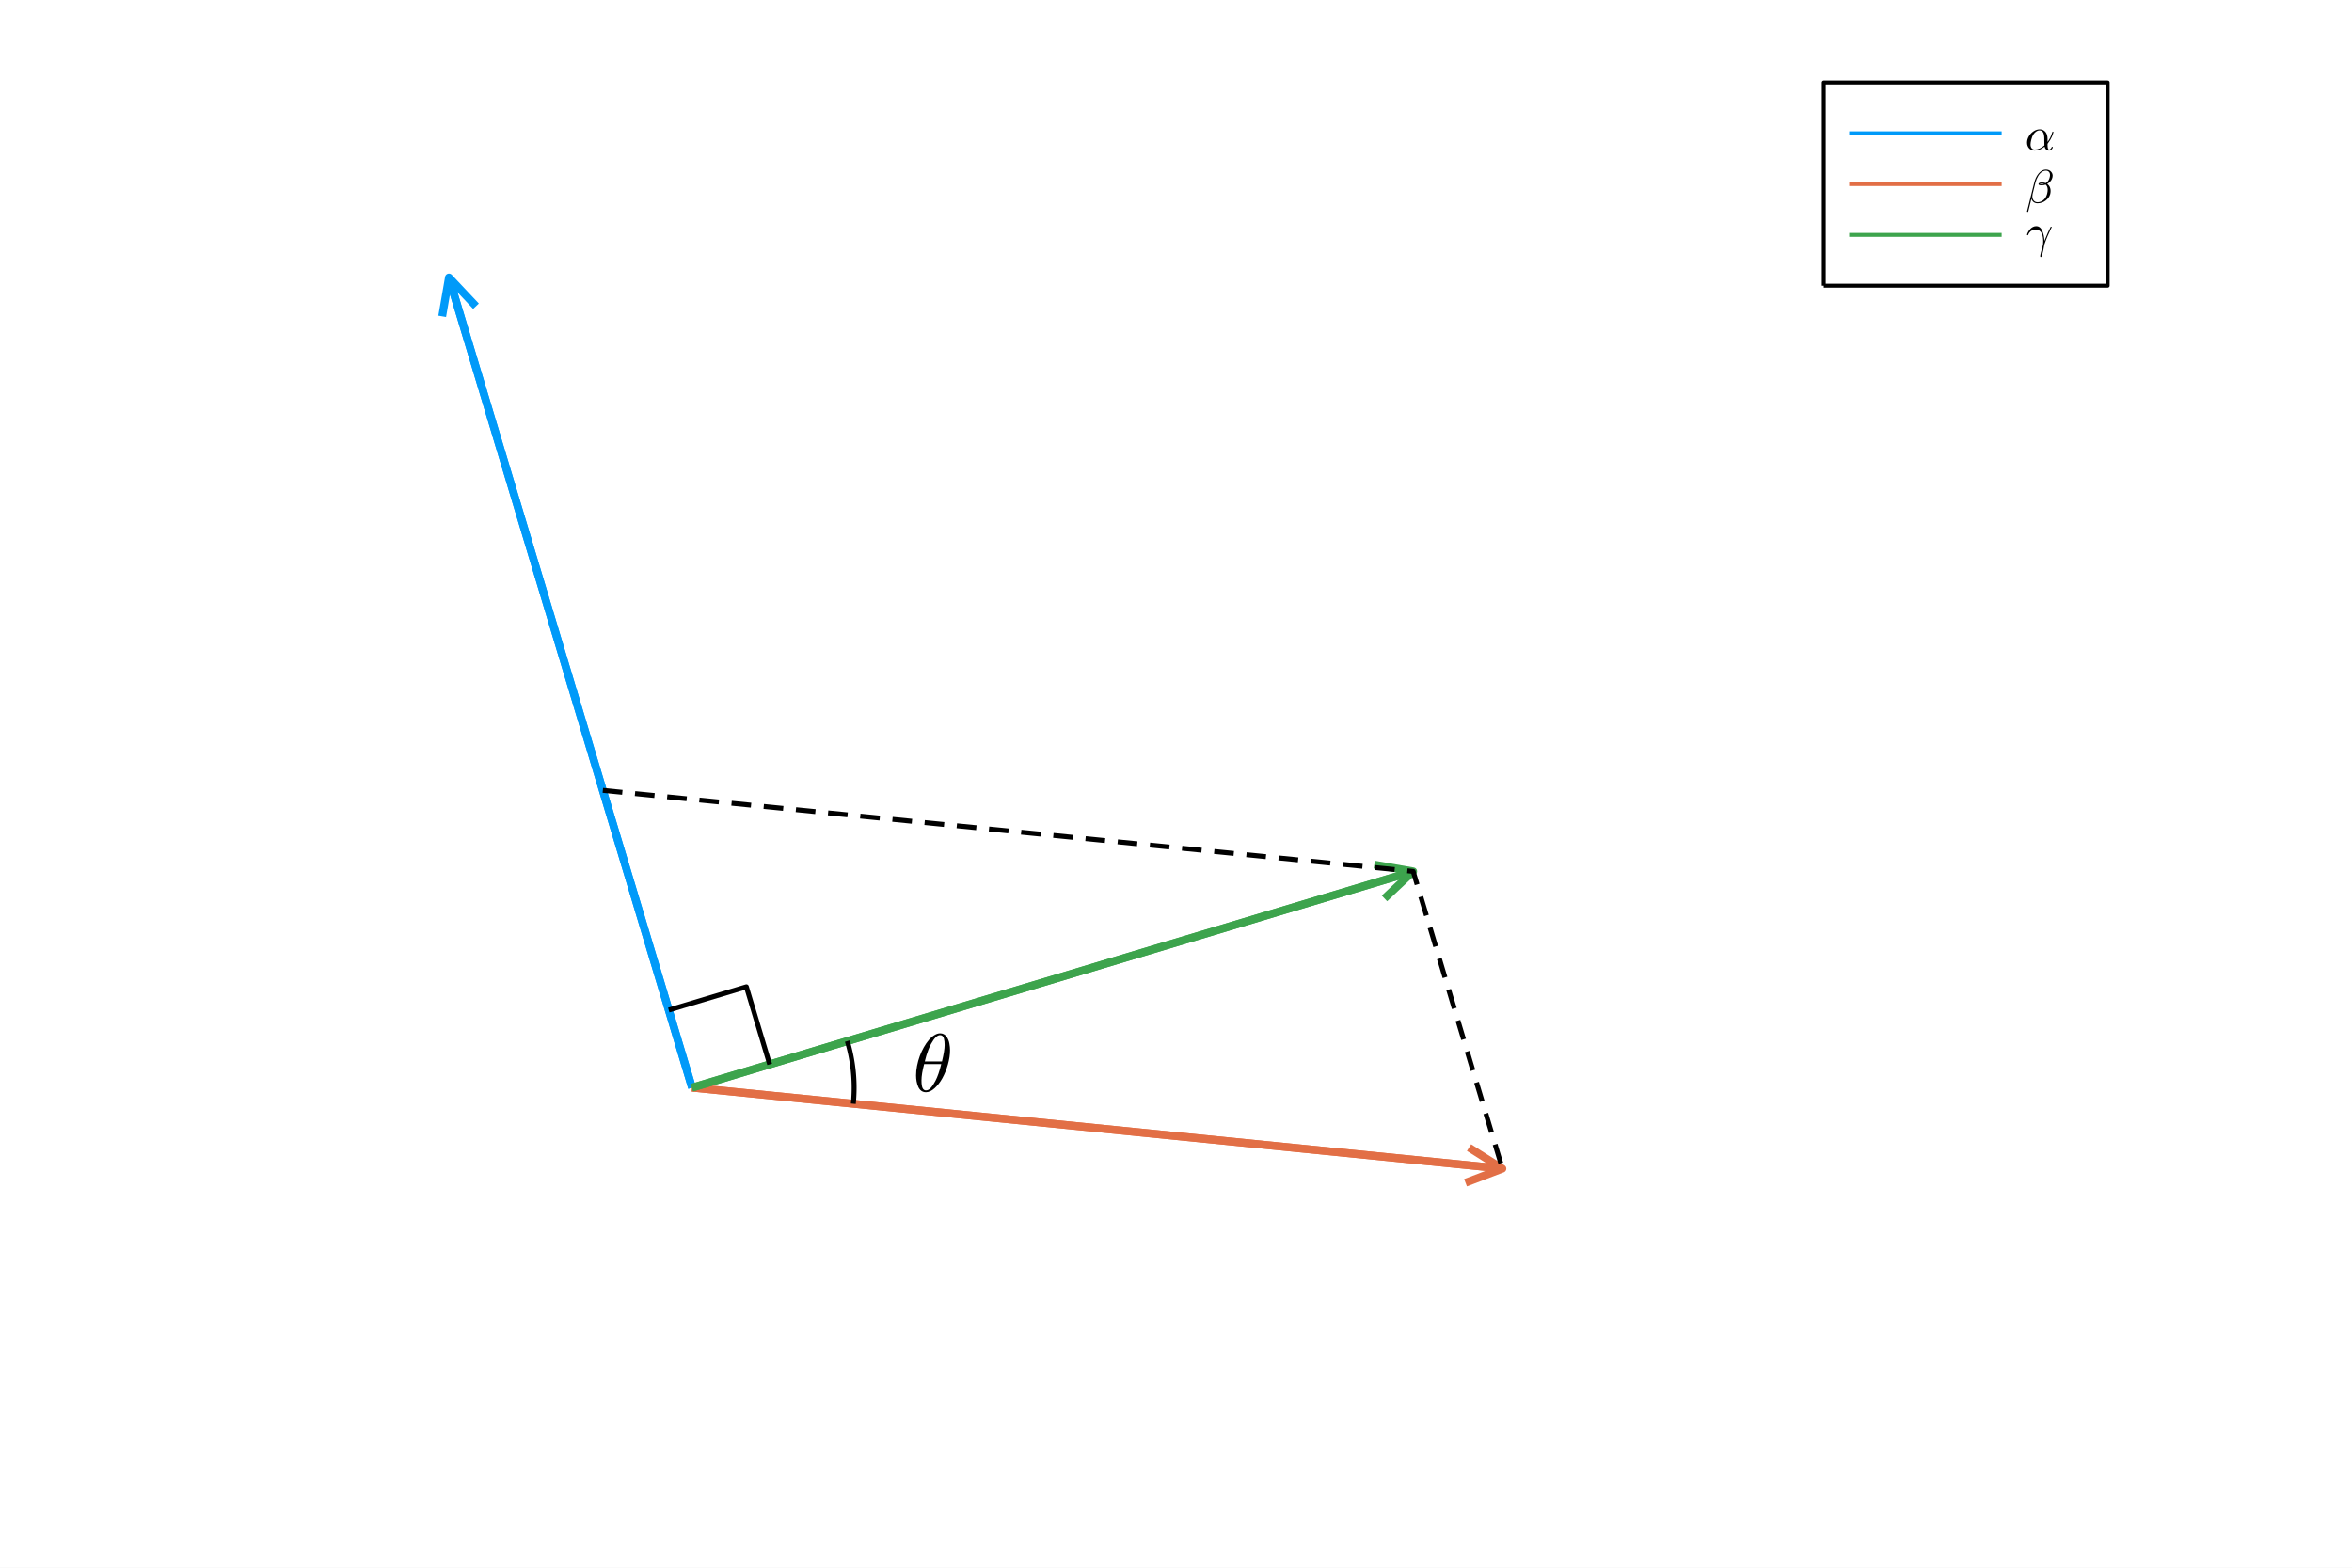
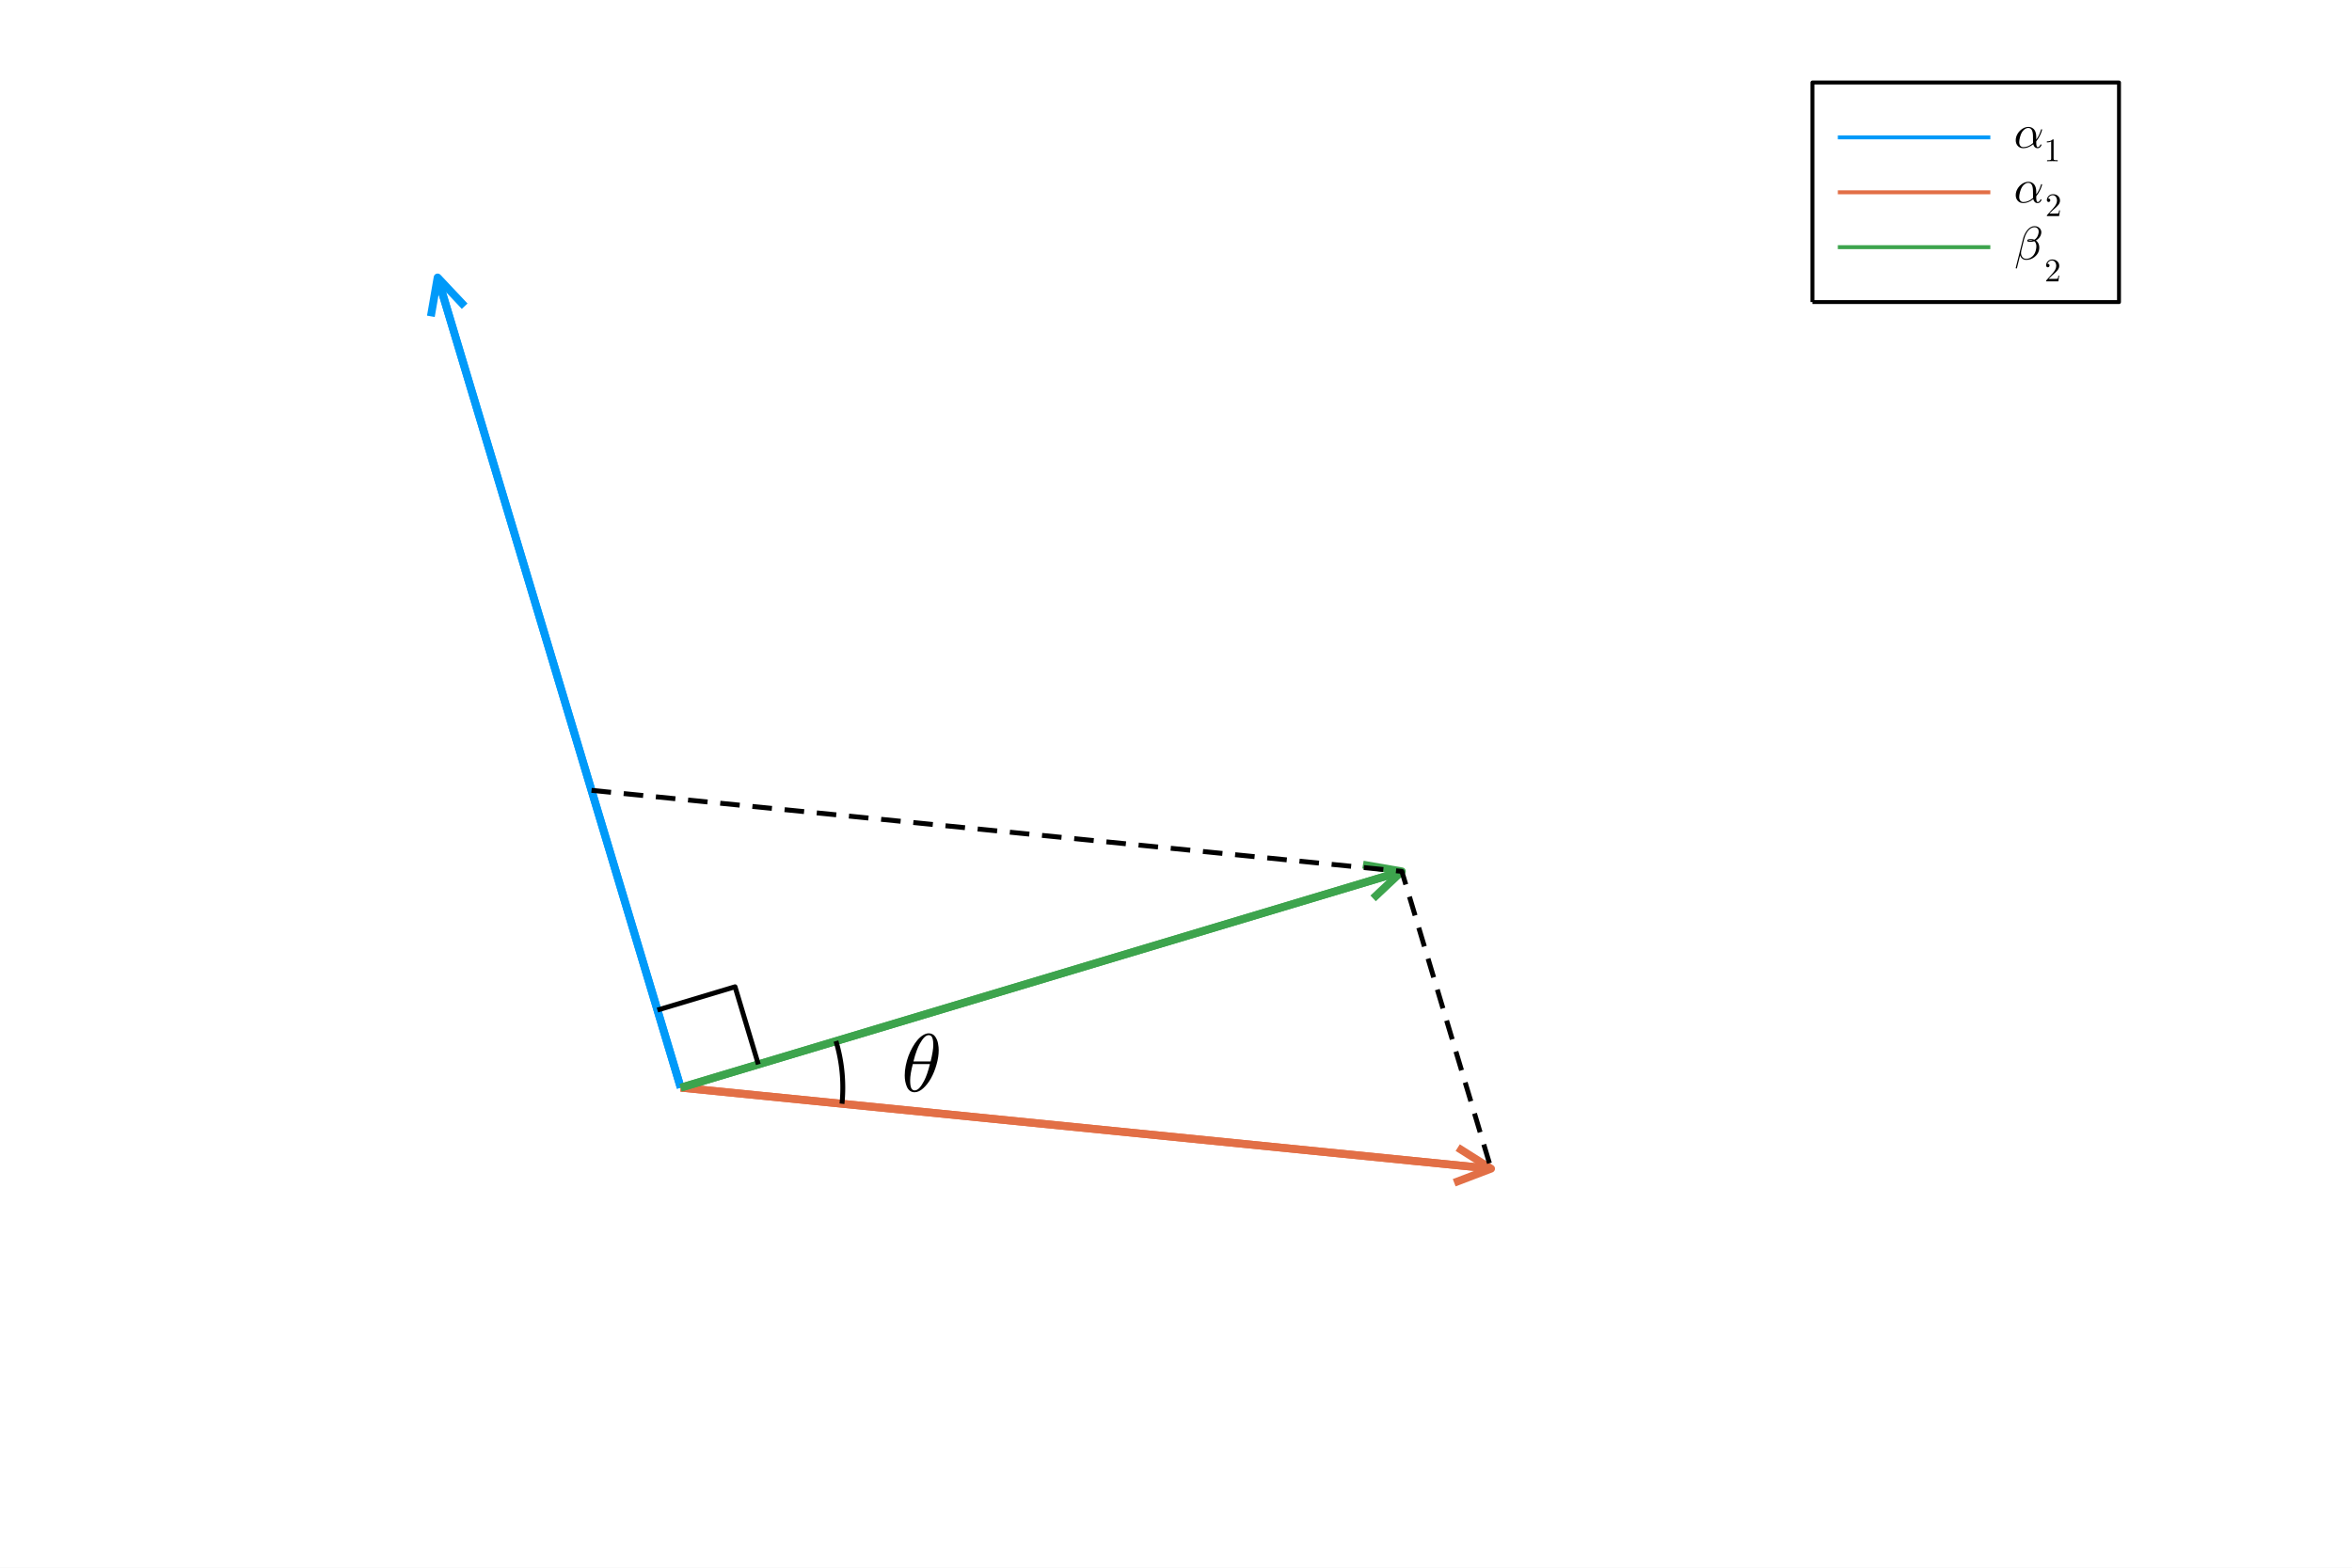
<svg xmlns="http://www.w3.org/2000/svg" width="600" height="400" viewBox="0 0 2400 1600">
  <defs>
-     <clipPath id="clip250">
+     <clipPath id="clip280">
      <rect x="0" y="0" width="2400" height="1600" />
    </clipPath>
  </defs>
-   <path clip-path="url(#clip250)" d=" M0 1600 L2400 1600 L2400 0 L0 0  Z   " fill="#ffffff" fill-rule="evenodd" fill-opacity="1" />
+   <path clip-path="url(#clip280)" d=" M0 1600 L2400 1600 L2400 0 L0 0  Z   " fill="#ffffff" fill-rule="evenodd" fill-opacity="1" />
  <defs>
-     <clipPath id="clip251">
+     <clipPath id="clip281">
      <rect x="480" y="0" width="1681" height="1600" />
    </clipPath>
  </defs>
  <defs>
-     <clipPath id="clip252">
+     <clipPath id="clip282">
      <rect x="249" y="33" width="1535" height="1535" />
    </clipPath>
  </defs>
-   <path clip-path="url(#clip250)" d=" M249.323 1566.93 L1783.18 1566.93 L1783.18 33.071 L249.323 33.071  Z   " fill="#ffffff" fill-rule="evenodd" fill-opacity="1" />
-   <polyline clip-path="url(#clip252)" style="stroke:#009af9; stroke-linecap:butt; stroke-linejoin:round; stroke-width:8; stroke-opacity:1; fill:none" points="   706.173,1110.08 458.109,283.201    " />
-   <polyline clip-path="url(#clip252)" style="stroke:#009af9; stroke-linecap:butt; stroke-linejoin:round; stroke-width:8; stroke-opacity:1; fill:none" points="   451.213,322.855 458.109,283.201 485.695,312.511    " />
-   <polyline clip-path="url(#clip252)" style="stroke:#009af9; stroke-linecap:butt; stroke-linejoin:round; stroke-width:8; stroke-opacity:1; fill:none" points="   458.109,283.201 706.173,1110.08    " />
-   <polyline clip-path="url(#clip252)" style="stroke:#e26f46; stroke-linecap:butt; stroke-linejoin:round; stroke-width:8; stroke-opacity:1; fill:none" points="   706.173,1110.08 1533.05,1192.77    " />
-   <polyline clip-path="url(#clip252)" style="stroke:#e26f46; stroke-linecap:butt; stroke-linejoin:round; stroke-width:8; stroke-opacity:1; fill:none" points="   1499.02,1171.27 1533.05,1192.77 1495.44,1207.1    " />
-   <polyline clip-path="url(#clip252)" style="stroke:#e26f46; stroke-linecap:butt; stroke-linejoin:round; stroke-width:8; stroke-opacity:1; fill:none" points="   1533.05,1192.77 706.173,1110.08    " />
-   <polyline clip-path="url(#clip252)" style="stroke:#3da44d; stroke-linecap:butt; stroke-linejoin:round; stroke-width:8; stroke-opacity:1; fill:none" points="   706.173,1110.08 1442.02,889.326    " />
-   <polyline clip-path="url(#clip252)" style="stroke:#3da44d; stroke-linecap:butt; stroke-linejoin:round; stroke-width:8; stroke-opacity:1; fill:none" points="   1402.36,882.429 1442.02,889.326 1412.71,916.911    " />
-   <polyline clip-path="url(#clip252)" style="stroke:#3da44d; stroke-linecap:butt; stroke-linejoin:round; stroke-width:8; stroke-opacity:1; fill:none" points="   1442.02,889.326 706.173,1110.08    " />
-   <polyline clip-path="url(#clip252)" style="stroke:#000000; stroke-linecap:butt; stroke-linejoin:round; stroke-width:5; stroke-opacity:1; fill:none" stroke-dasharray="20, 13" points="   615.14,806.638 1442.02,889.326 1533.05,1192.77    " />
-   <polyline clip-path="url(#clip252)" style="stroke:#000000; stroke-linecap:butt; stroke-linejoin:round; stroke-width:5; stroke-opacity:1; fill:none" points="   864.574,1062.56 864.621,1062.72 864.669,1062.88 864.716,1063.03 864.763,1063.19 864.809,1063.35 864.856,1063.51 864.903,1063.67 864.949,1063.83 864.995,1063.99    865.041,1064.15 865.087,1064.3 865.133,1064.46 865.178,1064.62 865.224,1064.78 865.269,1064.94 865.314,1065.1 865.359,1065.26 865.403,1065.42 865.448,1065.58    865.492,1065.74 865.537,1065.9 865.581,1066.05 865.625,1066.21 865.669,1066.37 865.712,1066.53 865.756,1066.69 865.799,1066.85 865.842,1067.01 865.885,1067.17    865.928,1067.33 865.971,1067.49 866.013,1067.65 866.055,1067.81 866.098,1067.97 866.14,1068.13 866.182,1068.29 866.223,1068.45 866.265,1068.61 866.306,1068.77    866.347,1068.93 866.388,1069.09 866.429,1069.25 866.47,1069.41 866.511,1069.57 866.551,1069.73 866.591,1069.89 866.632,1070.05 866.671,1070.21 866.711,1070.37    866.751,1070.53 866.79,1070.7 866.83,1070.86 866.869,1071.02 866.908,1071.18 866.947,1071.34 866.985,1071.5 867.024,1071.66 867.062,1071.82 867.1,1071.98    867.138,1072.14 867.176,1072.3 867.214,1072.46 867.251,1072.63 867.289,1072.79 867.326,1072.95 867.363,1073.11 867.4,1073.27 867.437,1073.43 867.473,1073.59    867.51,1073.75 867.546,1073.92 867.582,1074.08 867.618,1074.24 867.654,1074.4 867.689,1074.56 867.725,1074.72 867.76,1074.88 867.795,1075.05 867.83,1075.21    867.865,1075.37 867.899,1075.53 867.934,1075.69 867.968,1075.85 868.002,1076.02 868.036,1076.18 868.07,1076.34 868.104,1076.5 868.137,1076.66 868.171,1076.83    868.204,1076.99 868.237,1077.15 868.27,1077.31 868.302,1077.47 868.335,1077.64 868.367,1077.8 868.399,1077.96 868.431,1078.12 868.463,1078.29 868.495,1078.45    868.527,1078.61 868.558,1078.77 868.589,1078.93 868.62,1079.1 868.651,1079.26 868.682,1079.42 868.712,1079.58 868.743,1079.75 868.773,1079.91 868.803,1080.07    868.833,1080.24 868.863,1080.4 868.893,1080.56 868.922,1080.72 868.951,1080.89 868.98,1081.05 869.009,1081.21 869.038,1081.37 869.067,1081.54 869.095,1081.7    869.123,1081.86 869.152,1082.03 869.18,1082.19 869.207,1082.35 869.235,1082.52 869.262,1082.68 869.29,1082.84 869.317,1083 869.344,1083.17 869.371,1083.33    869.397,1083.49 869.424,1083.66 869.45,1083.82 869.476,1083.98 869.502,1084.15 869.528,1084.31 869.554,1084.47 869.58,1084.64 869.605,1084.8 869.63,1084.96    869.655,1085.13 869.68,1085.29 869.705,1085.45 869.729,1085.62 869.754,1085.78 869.778,1085.95 869.802,1086.11 869.826,1086.27 869.85,1086.44 869.873,1086.6    869.896,1086.76 869.92,1086.93 869.943,1087.09 869.966,1087.25 869.988,1087.42 870.011,1087.58 870.033,1087.75 870.056,1087.91 870.078,1088.07 870.1,1088.24    870.121,1088.4 870.143,1088.57 870.164,1088.73 870.186,1088.89 870.207,1089.06 870.228,1089.22 870.249,1089.39 870.269,1089.55 870.29,1089.71 870.31,1089.88    870.33,1090.04 870.35,1090.21 870.37,1090.37 870.389,1090.54 870.409,1090.7 870.428,1090.86 870.447,1091.03 870.466,1091.19 870.485,1091.36 870.504,1091.52    870.522,1091.69 870.54,1091.85 870.559,1092.01 870.577,1092.18 870.594,1092.34 870.612,1092.51 870.63,1092.67 870.647,1092.84 870.664,1093 870.681,1093.16    870.698,1093.33 870.715,1093.49 870.731,1093.66 870.747,1093.82 870.764,1093.99 870.78,1094.15 870.795,1094.32 870.811,1094.48 870.827,1094.65 870.842,1094.81    870.857,1094.98 870.872,1095.14 870.887,1095.3 870.902,1095.47 870.916,1095.63 870.931,1095.8 870.945,1095.96 870.959,1096.13 870.973,1096.29 870.986,1096.46    871,1096.62 871.013,1096.79 871.027,1096.95 871.04,1097.12 871.052,1097.28 871.065,1097.45 871.078,1097.61 871.09,1097.78 871.102,1097.94 871.114,1098.11    871.126,1098.27 871.138,1098.44 871.15,1098.6 871.161,1098.77 871.172,1098.93 871.183,1099.1 871.194,1099.26 871.205,1099.43 871.215,1099.59 871.226,1099.76    871.236,1099.92 871.246,1100.09 871.256,1100.25 871.266,1100.42 871.275,1100.58 871.285,1100.75 871.294,1100.91 871.303,1101.08 871.312,1101.24 871.321,1101.41    871.329,1101.57 871.338,1101.74 871.346,1101.9 871.354,1102.07 871.362,1102.23 871.37,1102.4 871.377,1102.56 871.385,1102.73 871.392,1102.89 871.399,1103.06    871.406,1103.23 871.413,1103.39 871.42,1103.56 871.426,1103.72 871.432,1103.89 871.438,1104.05 871.444,1104.22 871.45,1104.38 871.456,1104.55 871.461,1104.71    871.466,1104.88 871.472,1105.04 871.477,1105.21 871.481,1105.37 871.486,1105.54 871.49,1105.7 871.495,1105.87 871.499,1106.04 871.503,1106.2 871.507,1106.37    871.51,1106.53 871.514,1106.7 871.517,1106.86 871.52,1107.03 871.523,1107.19 871.526,1107.36 871.529,1107.52 871.531,1107.69 871.533,1107.85 871.535,1108.02    871.537,1108.18 871.539,1108.35 871.541,1108.52 871.542,1108.68 871.544,1108.85 871.545,1109.01 871.546,1109.18 871.547,1109.34 871.547,1109.51 871.548,1109.67    871.548,1109.84 871.548,1110 871.548,1110.17 871.548,1110.33 871.548,1110.5 871.547,1110.67 871.547,1110.83 871.546,1111 871.545,1111.16 871.544,1111.33    871.542,1111.49 871.541,1111.66 871.539,1111.82 871.537,1111.99 871.535,1112.15 871.533,1112.32 871.531,1112.48 871.528,1112.65 871.526,1112.81 871.523,1112.98    871.52,1113.15 871.517,1113.31 871.513,1113.48 871.51,1113.64 871.506,1113.81 871.502,1113.97 871.499,1114.14 871.494,1114.3 871.49,1114.47 871.486,1114.63    871.481,1114.8 871.476,1114.96 871.471,1115.13 871.466,1115.29 871.461,1115.46 871.455,1115.63 871.45,1115.79 871.444,1115.96 871.438,1116.12 871.432,1116.29    871.425,1116.45 871.419,1116.62 871.412,1116.78 871.406,1116.95 871.399,1117.11 871.392,1117.28 871.384,1117.44 871.377,1117.61 871.369,1117.77 871.361,1117.94    871.353,1118.1 871.345,1118.27 871.337,1118.43 871.329,1118.6 871.32,1118.76 871.311,1118.93 871.302,1119.09 871.293,1119.26 871.284,1119.43 871.275,1119.59    871.265,1119.76 871.255,1119.92 871.245,1120.09 871.235,1120.25 871.225,1120.42 871.215,1120.58 871.204,1120.75 871.193,1120.91 871.182,1121.08 871.171,1121.24    871.16,1121.41 871.149,1121.57 871.137,1121.74 871.125,1121.9 871.113,1122.07 871.101,1122.23 871.089,1122.4 871.077,1122.56 871.064,1122.73 871.051,1122.89    871.038,1123.05 871.025,1123.22 871.012,1123.38 870.999,1123.55 870.985,1123.71 870.972,1123.88 870.958,1124.04 870.944,1124.21 870.929,1124.37 870.915,1124.54    870.9,1124.7 870.886,1124.87 870.871,1125.03 870.856,1125.2 870.841,1125.36 870.825,1125.53 870.81,1125.69 870.794,1125.86 870.778,1126.02 870.762,1126.18    870.746,1126.35 870.73,1126.51    " />
-   <polyline clip-path="url(#clip252)" style="stroke:#000000; stroke-linecap:butt; stroke-linejoin:round; stroke-width:5; stroke-opacity:1; fill:none" points="   682.413,1030.88 761.613,1007.12 785.373,1086.32    " />
-   <path clip-path="url(#clip250)" d=" M1860.98 291.559 L2150.68 291.559 L2150.68 84.2 L1860.98 84.2  Z   " fill="#ffffff" fill-rule="evenodd" fill-opacity="1" />
-   <polyline clip-path="url(#clip250)" style="stroke:#000000; stroke-linecap:butt; stroke-linejoin:round; stroke-width:4; stroke-opacity:1; fill:none" points="   1860.98,291.559 2150.68,291.559 2150.68,84.2 1860.98,84.2 1860.98,291.559    " />
-   <polyline clip-path="url(#clip250)" style="stroke:#009af9; stroke-linecap:butt; stroke-linejoin:round; stroke-width:4; stroke-opacity:1; fill:none" points="   1886.91,136.039 2042.5,136.039    " />
-   <path clip-path="url(#clip250)" d="M2095.34 134.815 Q2095.3 135.049 2095.2 135.471 Q2095.11 135.869 2094.69 137.134 Q2094.27 138.398 2093.7 139.687 Q2093.16 140.952 2092.11 142.732 Q2091.08 144.488 2089.82 146.081 Q2089.46 146.503 2089.39 146.76 Q2089.35 146.995 2089.35 147.767 Q2089.35 152.639 2090.82 152.639 Q2090.89 152.639 2091.01 152.639 Q2091.15 152.616 2091.5 152.499 Q2091.88 152.358 2092.2 152.147 Q2092.53 151.913 2092.91 151.445 Q2093.28 150.953 2093.52 150.297 Q2093.73 149.829 2094.15 149.829 Q2094.71 149.829 2094.71 150.297 Q2094.71 151.14 2093.54 152.429 Q2092.37 153.717 2090.68 153.717 Q2089.07 153.717 2087.92 152.663 Q2086.79 151.585 2086.33 149.665 Q2081.27 153.717 2076.21 153.717 Q2072.65 153.717 2070.54 151.398 Q2068.43 149.056 2068.43 145.589 Q2068.43 142.263 2070.26 139.101 Q2072.11 135.939 2075.11 133.972 Q2078.13 131.981 2081.34 131.981 Q2082.46 131.981 2083.54 132.285 Q2084.62 132.566 2085.69 133.292 Q2086.77 134.018 2087.57 135.119 Q2088.36 136.22 2088.85 137.953 Q2089.35 139.687 2089.35 141.865 L2089.35 144.84 Q2092.44 140.928 2094.05 135.33 Q2094.29 134.487 2094.43 134.393 Q2094.52 134.323 2094.76 134.323 Q2094.99 134.323 2095.13 134.464 Q2095.3 134.581 2095.32 134.698 L2095.34 134.815 M2086.14 148.423 Q2086.04 147.603 2086.04 143.06 Q2086.04 142.193 2086.04 141.724 Q2086.04 141.233 2086 140.296 Q2085.95 139.359 2085.86 138.773 Q2085.79 138.188 2085.62 137.344 Q2085.46 136.501 2085.22 135.963 Q2084.99 135.424 2084.62 134.815 Q2084.26 134.206 2083.8 133.855 Q2083.35 133.503 2082.69 133.269 Q2082.06 133.035 2081.29 133.035 Q2080.33 133.035 2079.32 133.386 Q2078.34 133.714 2077.07 134.768 Q2075.81 135.799 2074.75 137.438 Q2073.65 139.171 2072.81 142.357 Q2071.99 145.519 2071.99 147.416 Q2071.99 149.805 2073.09 151.234 Q2074.19 152.639 2076.3 152.639 Q2081.34 152.639 2086.14 148.423 Z" fill="#000000" fill-rule="evenodd" fill-opacity="1" />
-   <polyline clip-path="url(#clip250)" style="stroke:#e26f46; stroke-linecap:butt; stroke-linejoin:round; stroke-width:4; stroke-opacity:1; fill:none" points="   1886.91,187.879 2042.5,187.879    " />
-   <path clip-path="url(#clip250)" d="M2094.55 179.411 Q2094.55 180.02 2094.29 181.191 Q2093.47 184.493 2090.4 186.765 Q2089.89 187.187 2088.97 187.726 Q2090.07 188.452 2091.03 189.787 Q2092.46 191.989 2092.46 194.963 Q2092.46 196.345 2092.09 198.032 Q2091.03 201.943 2087.33 204.754 Q2083.61 207.494 2079.18 207.494 Q2076.79 207.494 2075.15 206.229 Q2073.54 204.941 2072.9 202.786 L2069.65 215.926 Q2069.58 216.254 2069.16 216.254 L2068.92 216.254 Q2068.43 216.254 2068.43 215.692 L2075.83 186.18 Q2076.32 184.189 2077.12 182.315 Q2077.92 180.441 2079.02 178.755 Q2080.14 177.068 2081.43 175.827 Q2082.72 174.562 2084.31 173.836 Q2085.9 173.087 2087.59 173.087 Q2091.13 173.087 2093.14 175.499 Q2094.55 177.209 2094.55 179.411 M2091.85 178.568 Q2091.85 177.115 2091.27 176.108 Q2090.07 174.188 2087.54 174.188 Q2086.02 174.188 2084.57 174.89 Q2083.14 175.569 2081.99 176.741 Q2080.84 177.912 2079.86 179.504 Q2078.88 181.097 2078.15 182.83 Q2077.45 184.54 2076.98 186.414 L2074.1 198.032 Q2073.82 199.273 2073.82 200.374 Q2073.82 202.997 2075.27 204.707 Q2076.72 206.417 2079.23 206.417 Q2082.55 206.417 2085.41 203.934 Q2087.89 201.709 2088.93 197.797 Q2089.51 195.338 2089.51 193.628 Q2089.51 191.754 2088.83 190.302 Q2088.34 189.131 2087.38 188.428 Q2085.6 189.061 2083.8 189.061 Q2082.93 189.061 2082.46 189.037 Q2082.02 189.014 2081.36 188.92 Q2080.73 188.827 2080.42 188.569 Q2080.14 188.311 2080.14 187.913 Q2080.14 187.679 2080.19 187.585 Q2080.28 187.21 2080.59 186.953 Q2080.89 186.695 2081.24 186.578 Q2081.59 186.437 2082.18 186.367 Q2082.79 186.297 2083.19 186.297 Q2083.58 186.274 2084.26 186.274 Q2085.86 186.274 2087.47 186.906 Q2088.08 186.578 2088.74 185.992 Q2090.82 184.048 2091.52 180.957 Q2091.85 179.809 2091.85 178.568 M2085.95 187.632 Q2084.97 187.374 2084.22 187.374 Q2081.48 187.374 2081.34 187.819 Q2081.34 187.866 2081.43 187.913 Q2081.52 187.937 2081.73 187.96 Q2081.97 187.96 2082.16 187.983 Q2082.37 188.007 2082.72 188.007 Q2083.07 188.007 2083.26 188.007 Q2083.47 188.007 2083.84 188.007 Q2084.78 188.007 2085.95 187.632 Z" fill="#000000" fill-rule="evenodd" fill-opacity="1" />
-   <polyline clip-path="url(#clip250)" style="stroke:#3da44d; stroke-linecap:butt; stroke-linejoin:round; stroke-width:4; stroke-opacity:1; fill:none" points="   1886.91,239.719 2042.5,239.719    " />
-   <path clip-path="url(#clip250)" d="M2093.61 231.832 Q2093.61 232.019 2092.7 233.659 Q2091.17 236.68 2089.23 241.295 Q2087.29 245.909 2086.18 249.329 Q2085.95 250.148 2085.79 251.202 Q2085.36 254.435 2084.01 259.447 Q2083.54 261.016 2083.23 261.672 Q2082.93 262.328 2082.48 262.328 Q2081.85 262.328 2081.85 261.461 Q2081.85 260.595 2082.65 257.362 Q2083.47 254.13 2084.36 251.155 Q2084.92 249.516 2084.92 246.448 Q2084.92 245.464 2084.87 244.574 Q2084.83 243.684 2084.64 242.395 Q2084.45 241.107 2084.15 240.053 Q2083.84 238.999 2083.26 237.898 Q2082.67 236.774 2081.87 236.025 Q2081.08 235.252 2079.86 234.76 Q2078.67 234.268 2077.17 234.268 Q2076.79 234.268 2076.32 234.315 Q2075.88 234.338 2074.8 234.643 Q2073.75 234.947 2072.86 235.486 Q2071.97 236.001 2071.01 237.149 Q2070.05 238.297 2069.53 239.842 L2069.34 240.077 Q2069.04 240.077 2068.88 240.077 Q2068.73 240.053 2068.57 239.936 Q2068.43 239.819 2068.43 239.608 Q2068.43 239.116 2068.81 238.133 Q2069.2 237.149 2070 235.884 Q2070.82 234.619 2071.87 233.495 Q2072.95 232.371 2074.52 231.598 Q2076.09 230.825 2077.78 230.825 Q2082.11 230.825 2084.17 236.095 Q2085.97 240.569 2086.14 245.885 Q2089.89 236.446 2092.46 231.691 Q2092.6 231.34 2093.02 231.34 Q2093.61 231.364 2093.61 231.832 Z" fill="#000000" fill-rule="evenodd" fill-opacity="1" />
-   <path clip-path="url(#clip250)" d="M969.427 1071.84 Q969.427 1078.72 967.214 1086.47 Q965.041 1094.18 961.598 1100.41 Q958.155 1106.6 953.646 1110.69 Q949.137 1114.75 944.833 1114.75 Q942.087 1114.75 940.038 1113.24 Q938.029 1111.68 936.922 1109.1 Q935.816 1106.47 935.283 1103.6 Q934.75 1100.69 934.75 1097.54 Q934.75 1092.82 935.775 1087.7 Q936.799 1082.53 938.521 1077.86 Q940.243 1073.15 942.661 1068.89 Q945.079 1064.58 947.744 1061.47 Q950.449 1058.31 953.482 1056.47 Q956.515 1054.62 959.344 1054.62 Q961.393 1054.62 963.033 1055.52 Q964.713 1056.38 965.779 1057.9 Q966.845 1059.38 967.582 1061.14 Q968.361 1062.9 968.73 1064.95 Q969.099 1066.96 969.263 1068.64 Q969.427 1070.28 969.427 1071.84 M963.893 1066.63 Q963.893 1064.54 963.729 1062.98 Q963.565 1061.38 963.115 1059.79 Q962.664 1058.19 961.68 1057.33 Q960.737 1056.47 959.262 1056.47 Q954.958 1056.47 950.121 1065.28 Q948.563 1068.02 947.17 1071.75 Q945.776 1075.48 945.284 1077.25 Q944.792 1079.01 943.645 1083.35 L961.188 1083.35 Q963.893 1072.16 963.893 1066.63 M960.45 1086.02 L942.989 1086.02 Q940.284 1096.27 940.284 1102.66 Q940.284 1108.23 941.431 1110.57 Q942.62 1112.87 944.833 1112.87 Q947.375 1112.87 949.752 1110.33 Q952.129 1107.74 954.548 1103.07 Q957.745 1097 960.45 1086.02 Z" fill="#000000" fill-rule="evenodd" fill-opacity="1" />
+   <path clip-path="url(#clip280)" d=" M237.762 1566.93 L1771.62 1566.93 L1771.62 33.071 L237.762 33.071  Z   " fill="#ffffff" fill-rule="evenodd" fill-opacity="1" />
+   <defs>
+     <clipPath id="clip283">
+       <rect x="237" y="33" width="1535" height="1535" />
+     </clipPath>
+   </defs>
+   <polyline clip-path="url(#clip283)" style="stroke:#009af9; stroke-linecap:butt; stroke-linejoin:round; stroke-width:8; stroke-opacity:1; fill:none" points="   694.612,1110.08 446.548,283.201    " />
+   <polyline clip-path="url(#clip283)" style="stroke:#009af9; stroke-linecap:butt; stroke-linejoin:round; stroke-width:8; stroke-opacity:1; fill:none" points="   439.652,322.855 446.548,283.201 474.134,312.511    " />
+   <polyline clip-path="url(#clip283)" style="stroke:#009af9; stroke-linecap:butt; stroke-linejoin:round; stroke-width:8; stroke-opacity:1; fill:none" points="   446.548,283.201 694.612,1110.08    " />
+   <polyline clip-path="url(#clip283)" style="stroke:#e26f46; stroke-linecap:butt; stroke-linejoin:round; stroke-width:8; stroke-opacity:1; fill:none" points="   694.612,1110.08 1521.49,1192.77    " />
+   <polyline clip-path="url(#clip283)" style="stroke:#e26f46; stroke-linecap:butt; stroke-linejoin:round; stroke-width:8; stroke-opacity:1; fill:none" points="   1487.46,1171.27 1521.49,1192.77 1483.88,1207.1    " />
+   <polyline clip-path="url(#clip283)" style="stroke:#e26f46; stroke-linecap:butt; stroke-linejoin:round; stroke-width:8; stroke-opacity:1; fill:none" points="   1521.49,1192.77 694.612,1110.08    " />
+   <polyline clip-path="url(#clip283)" style="stroke:#3da44d; stroke-linecap:butt; stroke-linejoin:round; stroke-width:8; stroke-opacity:1; fill:none" points="   694.612,1110.08 1430.46,889.326    " />
+   <polyline clip-path="url(#clip283)" style="stroke:#3da44d; stroke-linecap:butt; stroke-linejoin:round; stroke-width:8; stroke-opacity:1; fill:none" points="   1390.8,882.429 1430.46,889.326 1401.15,916.911    " />
+   <polyline clip-path="url(#clip283)" style="stroke:#3da44d; stroke-linecap:butt; stroke-linejoin:round; stroke-width:8; stroke-opacity:1; fill:none" points="   1430.46,889.326 694.612,1110.08    " />
+   <polyline clip-path="url(#clip283)" style="stroke:#000000; stroke-linecap:butt; stroke-linejoin:round; stroke-width:5; stroke-opacity:1; fill:none" stroke-dasharray="20, 13" points="   603.579,806.638 1430.46,889.326 1521.49,1192.77    " />
+   <polyline clip-path="url(#clip283)" style="stroke:#000000; stroke-linecap:butt; stroke-linejoin:round; stroke-width:5; stroke-opacity:1; fill:none" points="   853.013,1062.56 853.06,1062.72 853.107,1062.88 853.154,1063.03 853.201,1063.19 853.248,1063.35 853.295,1063.51 853.341,1063.67 853.388,1063.83 853.434,1063.99    853.48,1064.15 853.526,1064.3 853.571,1064.46 853.617,1064.62 853.662,1064.78 853.708,1064.94 853.753,1065.1 853.798,1065.26 853.842,1065.42 853.887,1065.58    853.931,1065.74 853.976,1065.9 854.02,1066.05 854.064,1066.21 854.107,1066.37 854.151,1066.53 854.194,1066.69 854.238,1066.85 854.281,1067.01 854.324,1067.17    854.367,1067.33 854.409,1067.49 854.452,1067.65 854.494,1067.81 854.536,1067.97 854.579,1068.13 854.62,1068.29 854.662,1068.45 854.704,1068.61 854.745,1068.77    854.786,1068.93 854.827,1069.09 854.868,1069.25 854.909,1069.41 854.95,1069.57 854.99,1069.73 855.03,1069.89 855.07,1070.05 855.11,1070.21 855.15,1070.37    855.19,1070.53 855.229,1070.7 855.268,1070.86 855.308,1071.02 855.347,1071.18 855.385,1071.34 855.424,1071.5 855.463,1071.66 855.501,1071.82 855.539,1071.98    855.577,1072.14 855.615,1072.3 855.653,1072.46 855.69,1072.63 855.728,1072.79 855.765,1072.95 855.802,1073.11 855.839,1073.27 855.875,1073.43 855.912,1073.59    855.948,1073.75 855.985,1073.92 856.021,1074.08 856.057,1074.24 856.092,1074.4 856.128,1074.56 856.163,1074.72 856.199,1074.88 856.234,1075.05 856.269,1075.21    856.304,1075.37 856.338,1075.53 856.373,1075.69 856.407,1075.85 856.441,1076.02 856.475,1076.18 856.509,1076.34 856.543,1076.5 856.576,1076.66 856.609,1076.83    856.643,1076.99 856.676,1077.15 856.708,1077.31 856.741,1077.47 856.774,1077.64 856.806,1077.8 856.838,1077.96 856.87,1078.12 856.902,1078.29 856.934,1078.45    856.965,1078.61 856.997,1078.77 857.028,1078.93 857.059,1079.1 857.09,1079.26 857.121,1079.42 857.151,1079.58 857.182,1079.75 857.212,1079.91 857.242,1080.07    857.272,1080.24 857.302,1080.4 857.331,1080.56 857.361,1080.72 857.39,1080.89 857.419,1081.05 857.448,1081.21 857.477,1081.37 857.506,1081.54 857.534,1081.7    857.562,1081.86 857.59,1082.03 857.618,1082.19 857.646,1082.35 857.674,1082.52 857.701,1082.68 857.729,1082.84 857.756,1083 857.783,1083.17 857.81,1083.33    857.836,1083.49 857.863,1083.66 857.889,1083.82 857.915,1083.98 857.941,1084.15 857.967,1084.31 857.993,1084.47 858.018,1084.64 858.044,1084.8 858.069,1084.96    858.094,1085.13 858.119,1085.29 858.144,1085.45 858.168,1085.62 858.192,1085.78 858.217,1085.95 858.241,1086.11 858.265,1086.27 858.288,1086.44 858.312,1086.6    858.335,1086.76 858.359,1086.93 858.382,1087.09 858.405,1087.25 858.427,1087.42 858.45,1087.58 858.472,1087.75 858.495,1087.91 858.517,1088.07 858.539,1088.24    858.56,1088.4 858.582,1088.57 858.603,1088.73 858.625,1088.89 858.646,1089.06 858.667,1089.22 858.687,1089.39 858.708,1089.55 858.728,1089.71 858.749,1089.88    858.769,1090.04 858.789,1090.21 858.809,1090.37 858.828,1090.54 858.848,1090.7 858.867,1090.86 858.886,1091.03 858.905,1091.19 858.924,1091.36 858.943,1091.52    858.961,1091.69 858.979,1091.85 858.997,1092.01 859.015,1092.18 859.033,1092.34 859.051,1092.51 859.068,1092.67 859.086,1092.84 859.103,1093 859.12,1093.16    859.137,1093.33 859.153,1093.49 859.17,1093.66 859.186,1093.82 859.202,1093.99 859.218,1094.15 859.234,1094.32 859.25,1094.48 859.265,1094.65 859.281,1094.81    859.296,1094.98 859.311,1095.14 859.326,1095.3 859.341,1095.47 859.355,1095.63 859.369,1095.8 859.384,1095.96 859.398,1096.13 859.412,1096.29 859.425,1096.46    859.439,1096.62 859.452,1096.79 859.465,1096.95 859.478,1097.12 859.491,1097.28 859.504,1097.45 859.517,1097.61 859.529,1097.78 859.541,1097.94 859.553,1098.11    859.565,1098.27 859.577,1098.44 859.588,1098.6 859.6,1098.77 859.611,1098.93 859.622,1099.1 859.633,1099.26 859.644,1099.43 859.654,1099.59 859.665,1099.76    859.675,1099.92 859.685,1100.09 859.695,1100.25 859.705,1100.42 859.714,1100.58 859.724,1100.75 859.733,1100.91 859.742,1101.08 859.751,1101.24 859.76,1101.41    859.768,1101.57 859.777,1101.74 859.785,1101.9 859.793,1102.07 859.801,1102.23 859.809,1102.4 859.816,1102.56 859.824,1102.73 859.831,1102.89 859.838,1103.06    859.845,1103.23 859.852,1103.39 859.858,1103.56 859.865,1103.72 859.871,1103.89 859.877,1104.05 859.883,1104.22 859.889,1104.38 859.895,1104.55 859.9,1104.71    859.905,1104.88 859.91,1105.04 859.915,1105.21 859.92,1105.37 859.925,1105.54 859.929,1105.7 859.934,1105.87 859.938,1106.04 859.942,1106.2 859.945,1106.37    859.949,1106.53 859.953,1106.7 859.956,1106.86 859.959,1107.03 859.962,1107.19 859.965,1107.36 859.967,1107.52 859.97,1107.69 859.972,1107.85 859.974,1108.02    859.976,1108.18 859.978,1108.35 859.98,1108.52 859.981,1108.68 859.983,1108.85 859.984,1109.01 859.985,1109.18 859.986,1109.34 859.986,1109.51 859.987,1109.67    859.987,1109.84 859.987,1110 859.987,1110.17 859.987,1110.33 859.987,1110.5 859.986,1110.67 859.985,1110.83 859.985,1111 859.984,1111.16 859.982,1111.33    859.981,1111.49 859.98,1111.66 859.978,1111.82 859.976,1111.99 859.974,1112.15 859.972,1112.32 859.97,1112.48 859.967,1112.65 859.965,1112.81 859.962,1112.98    859.959,1113.15 859.956,1113.31 859.952,1113.48 859.949,1113.64 859.945,1113.81 859.941,1113.97 859.937,1114.14 859.933,1114.3 859.929,1114.47 859.924,1114.63    859.92,1114.8 859.915,1114.96 859.91,1115.13 859.905,1115.29 859.9,1115.46 859.894,1115.63 859.888,1115.79 859.883,1115.96 859.877,1116.12 859.871,1116.29    859.864,1116.45 859.858,1116.62 859.851,1116.78 859.844,1116.95 859.838,1117.11 859.83,1117.28 859.823,1117.44 859.816,1117.61 859.808,1117.77 859.8,1117.94    859.792,1118.1 859.784,1118.27 859.776,1118.43 859.768,1118.6 859.759,1118.76 859.75,1118.93 859.741,1119.09 859.732,1119.26 859.723,1119.43 859.713,1119.59    859.704,1119.76 859.694,1119.92 859.684,1120.09 859.674,1120.25 859.664,1120.42 859.653,1120.58 859.643,1120.75 859.632,1120.91 859.621,1121.08 859.61,1121.24    859.599,1121.41 859.587,1121.57 859.576,1121.74 859.564,1121.9 859.552,1122.07 859.54,1122.23 859.528,1122.4 859.515,1122.56 859.503,1122.73 859.49,1122.89    859.477,1123.05 859.464,1123.22 859.451,1123.38 859.438,1123.55 859.424,1123.71 859.41,1123.88 859.396,1124.04 859.382,1124.21 859.368,1124.37 859.354,1124.54    859.339,1124.7 859.325,1124.87 859.31,1125.03 859.295,1125.2 859.279,1125.36 859.264,1125.53 859.249,1125.69 859.233,1125.86 859.217,1126.02 859.201,1126.18    859.185,1126.35 859.168,1126.51    " />
+   <polyline clip-path="url(#clip283)" style="stroke:#000000; stroke-linecap:butt; stroke-linejoin:round; stroke-width:5; stroke-opacity:1; fill:none" points="   670.851,1030.88 750.052,1007.12 773.812,1086.32    " />
+   <path clip-path="url(#clip280)" d=" M1849.42 308.293 L2162.24 308.293 L2162.24 84.2 L1849.42 84.2  Z   " fill="#ffffff" fill-rule="evenodd" fill-opacity="1" />
+   <polyline clip-path="url(#clip280)" style="stroke:#000000; stroke-linecap:butt; stroke-linejoin:round; stroke-width:4; stroke-opacity:1; fill:none" points="   1849.42,308.293 2162.24,308.293 2162.24,84.2 1849.42,84.2 1849.42,308.293    " />
+   <polyline clip-path="url(#clip280)" style="stroke:#009af9; stroke-linecap:butt; stroke-linejoin:round; stroke-width:4; stroke-opacity:1; fill:none" points="   1875.35,140.223 2030.94,140.223    " />
+   <path clip-path="url(#clip280)" d="M2083.78 132.354 Q2083.73 132.588 2083.64 133.01 Q2083.55 133.408 2083.13 134.673 Q2082.7 135.937 2082.14 137.226 Q2081.6 138.49 2080.55 140.271 Q2079.52 142.027 2078.25 143.62 Q2077.9 144.042 2077.83 144.299 Q2077.79 144.533 2077.79 145.306 Q2077.79 150.178 2079.26 150.178 Q2079.33 150.178 2079.45 150.178 Q2079.59 150.155 2079.94 150.038 Q2080.32 149.897 2080.64 149.686 Q2080.97 149.452 2081.35 148.984 Q2081.72 148.492 2081.95 147.836 Q2082.17 147.368 2082.59 147.368 Q2083.15 147.368 2083.15 147.836 Q2083.15 148.679 2081.98 149.967 Q2080.81 151.256 2079.12 151.256 Q2077.5 151.256 2076.36 150.202 Q2075.23 149.124 2074.76 147.204 Q2069.7 151.256 2064.65 151.256 Q2061.09 151.256 2058.98 148.937 Q2056.87 146.595 2056.87 143.128 Q2056.87 139.802 2058.7 136.64 Q2060.55 133.478 2063.54 131.511 Q2066.57 129.52 2069.78 129.52 Q2070.9 129.52 2071.98 129.824 Q2073.05 130.105 2074.13 130.831 Q2075.21 131.557 2076.01 132.658 Q2076.8 133.759 2077.29 135.492 Q2077.79 137.226 2077.79 139.404 L2077.79 142.379 Q2080.88 138.467 2082.49 132.869 Q2082.73 132.026 2082.87 131.932 Q2082.96 131.862 2083.2 131.862 Q2083.43 131.862 2083.57 132.002 Q2083.73 132.12 2083.76 132.237 L2083.78 132.354 M2074.58 145.962 Q2074.48 145.142 2074.48 140.598 Q2074.48 139.732 2074.48 139.263 Q2074.48 138.771 2074.44 137.835 Q2074.39 136.898 2074.3 136.312 Q2074.23 135.727 2074.06 134.883 Q2073.9 134.04 2073.66 133.501 Q2073.43 132.963 2073.05 132.354 Q2072.7 131.745 2072.23 131.393 Q2071.79 131.042 2071.13 130.808 Q2070.5 130.574 2069.73 130.574 Q2068.77 130.574 2067.76 130.925 Q2066.78 131.253 2065.51 132.307 Q2064.25 133.337 2063.19 134.977 Q2062.09 136.71 2061.25 139.896 Q2060.43 143.058 2060.43 144.955 Q2060.43 147.344 2061.53 148.773 Q2062.63 150.178 2064.74 150.178 Q2069.78 150.178 2074.58 145.962 Z" fill="#000000" fill-rule="evenodd" fill-opacity="1" />
+   <path clip-path="url(#clip280)" d="M2088.63 145.371 L2088.63 144.321 Q2092.66 144.321 2094.75 142.174 Q2095.32 142.174 2095.42 142.305 Q2095.52 142.436 2095.52 143.042 L2095.52 161.881 Q2095.52 162.881 2096.01 163.193 Q2096.5 163.504 2098.65 163.504 L2099.71 163.504 L2099.71 164.537 Q2098.53 164.439 2094.27 164.439 Q2090.01 164.439 2088.84 164.537 L2088.84 163.504 L2089.91 163.504 Q2092.02 163.504 2092.53 163.209 Q2093.04 162.898 2093.04 161.881 L2093.04 144.485 Q2091.29 145.371 2088.63 145.371 Z" fill="#000000" fill-rule="evenodd" fill-opacity="1" />
+   <polyline clip-path="url(#clip280)" style="stroke:#e26f46; stroke-linecap:butt; stroke-linejoin:round; stroke-width:4; stroke-opacity:1; fill:none" points="   1875.35,196.246 2030.94,196.246    " />
+   <path clip-path="url(#clip280)" d="M2083.78 188.377 Q2083.73 188.611 2083.64 189.033 Q2083.55 189.431 2083.13 190.696 Q2082.7 191.961 2082.14 193.249 Q2081.6 194.514 2080.55 196.294 Q2079.52 198.051 2078.25 199.643 Q2077.9 200.065 2077.83 200.323 Q2077.79 200.557 2077.79 201.33 Q2077.79 206.202 2079.26 206.202 Q2079.33 206.202 2079.45 206.202 Q2079.59 206.178 2079.94 206.061 Q2080.32 205.921 2080.64 205.71 Q2080.97 205.476 2081.35 205.007 Q2081.72 204.515 2081.95 203.859 Q2082.17 203.391 2082.59 203.391 Q2083.15 203.391 2083.15 203.859 Q2083.15 204.703 2081.98 205.991 Q2080.81 207.279 2079.12 207.279 Q2077.5 207.279 2076.36 206.225 Q2075.23 205.148 2074.76 203.227 Q2069.7 207.279 2064.65 207.279 Q2061.09 207.279 2058.98 204.96 Q2056.87 202.618 2056.87 199.152 Q2056.87 195.826 2058.7 192.663 Q2060.55 189.501 2063.54 187.534 Q2066.57 185.543 2069.78 185.543 Q2070.9 185.543 2071.98 185.848 Q2073.05 186.129 2074.13 186.855 Q2075.21 187.581 2076.01 188.682 Q2076.8 189.783 2077.29 191.516 Q2077.79 193.249 2077.79 195.427 L2077.79 198.402 Q2080.88 194.49 2082.49 188.892 Q2082.73 188.049 2082.87 187.956 Q2082.96 187.885 2083.2 187.885 Q2083.43 187.885 2083.57 188.026 Q2083.73 188.143 2083.76 188.26 L2083.78 188.377 M2074.58 201.986 Q2074.48 201.166 2074.48 196.622 Q2074.48 195.755 2074.48 195.287 Q2074.48 194.795 2074.44 193.858 Q2074.39 192.921 2074.3 192.336 Q2074.23 191.75 2074.06 190.907 Q2073.9 190.064 2073.66 189.525 Q2073.43 188.986 2073.05 188.377 Q2072.7 187.768 2072.23 187.417 Q2071.79 187.066 2071.13 186.831 Q2070.5 186.597 2069.73 186.597 Q2068.77 186.597 2067.76 186.948 Q2066.78 187.276 2065.51 188.33 Q2064.25 189.361 2063.19 191 Q2062.09 192.734 2061.25 195.919 Q2060.43 199.081 2060.43 200.978 Q2060.43 203.368 2061.53 204.796 Q2062.63 206.202 2064.74 206.202 Q2069.78 206.202 2074.58 201.986 Z" fill="#000000" fill-rule="evenodd" fill-opacity="1" />
+   <path clip-path="url(#clip280)" d="M2088.63 220.561 Q2088.63 219.954 2088.68 219.774 Q2088.74 219.593 2089.01 219.315 L2095.45 212.133 Q2098.98 208.166 2098.98 204.706 Q2098.98 202.46 2097.8 200.853 Q2096.63 199.246 2094.48 199.246 Q2093.01 199.246 2091.76 200.148 Q2090.52 201.05 2089.94 202.657 Q2090.04 202.624 2090.38 202.624 Q2091.22 202.624 2091.68 203.148 Q2092.15 203.673 2092.15 204.378 Q2092.15 205.28 2091.56 205.723 Q2090.99 206.149 2090.42 206.149 Q2090.19 206.149 2089.88 206.1 Q2089.58 206.05 2089.11 205.591 Q2088.63 205.116 2088.63 204.28 Q2088.63 201.935 2090.4 200.066 Q2092.19 198.197 2094.91 198.197 Q2097.99 198.197 2100.01 200.033 Q2102.04 201.853 2102.04 204.706 Q2102.04 205.706 2101.73 206.624 Q2101.43 207.526 2101.03 208.231 Q2100.63 208.936 2099.55 210.067 Q2098.47 211.199 2097.6 212.002 Q2096.73 212.806 2094.78 214.511 L2091.22 217.97 L2097.27 217.97 Q2100.22 217.97 2100.45 217.708 Q2100.78 217.232 2101.19 214.724 L2102.04 214.724 L2101.09 220.561 L2088.63 220.561 Z" fill="#000000" fill-rule="evenodd" fill-opacity="1" />
+   <polyline clip-path="url(#clip280)" style="stroke:#3da44d; stroke-linecap:butt; stroke-linejoin:round; stroke-width:4; stroke-opacity:1; fill:none" points="   1875.35,252.27 2030.94,252.27    " />
+   <path clip-path="url(#clip280)" d="M2082.99 237.157 Q2082.99 237.766 2082.73 238.937 Q2081.91 242.239 2078.84 244.511 Q2078.32 244.933 2077.41 245.471 Q2078.51 246.198 2079.47 247.533 Q2080.9 249.734 2080.9 252.709 Q2080.9 254.091 2080.53 255.777 Q2079.47 259.689 2075.77 262.5 Q2072.05 265.24 2067.62 265.24 Q2065.23 265.24 2063.59 263.975 Q2061.98 262.687 2061.34 260.532 L2058.09 273.672 Q2058.02 274 2057.6 274 L2057.36 274 Q2056.87 274 2056.87 273.438 L2064.27 243.926 Q2064.76 241.935 2065.56 240.061 Q2066.36 238.187 2067.46 236.501 Q2068.58 234.814 2069.87 233.573 Q2071.16 232.308 2072.75 231.582 Q2074.34 230.832 2076.03 230.832 Q2079.57 230.832 2081.58 233.245 Q2082.99 234.955 2082.99 237.157 M2080.29 236.313 Q2080.29 234.861 2079.71 233.854 Q2078.51 231.933 2075.98 231.933 Q2074.46 231.933 2073.01 232.636 Q2071.58 233.315 2070.43 234.486 Q2069.28 235.657 2068.3 237.25 Q2067.32 238.843 2066.59 240.576 Q2065.89 242.286 2065.42 244.16 L2062.54 255.777 Q2062.26 257.019 2062.26 258.12 Q2062.26 260.743 2063.71 262.453 Q2065.16 264.163 2067.67 264.163 Q2070.99 264.163 2073.85 261.68 Q2076.33 259.455 2077.36 255.543 Q2077.95 253.084 2077.95 251.374 Q2077.95 249.5 2077.27 248.048 Q2076.78 246.877 2075.82 246.174 Q2074.04 246.807 2072.23 246.807 Q2071.37 246.807 2070.9 246.783 Q2070.45 246.76 2069.8 246.666 Q2069.17 246.572 2068.86 246.315 Q2068.58 246.057 2068.58 245.659 Q2068.58 245.425 2068.63 245.331 Q2068.72 244.956 2069.03 244.699 Q2069.33 244.441 2069.68 244.324 Q2070.03 244.183 2070.62 244.113 Q2071.23 244.043 2071.63 244.043 Q2072.02 244.019 2072.7 244.019 Q2074.3 244.019 2075.91 244.652 Q2076.52 244.324 2077.18 243.738 Q2079.26 241.794 2079.96 238.702 Q2080.29 237.555 2080.29 236.313 M2074.39 245.378 Q2073.41 245.12 2072.66 245.12 Q2069.92 245.12 2069.78 245.565 Q2069.78 245.612 2069.87 245.659 Q2069.96 245.682 2070.17 245.706 Q2070.41 245.706 2070.59 245.729 Q2070.81 245.753 2071.16 245.753 Q2071.51 245.753 2071.7 245.753 Q2071.91 245.753 2072.28 245.753 Q2073.22 245.753 2074.39 245.378 Z" fill="#000000" fill-rule="evenodd" fill-opacity="1" />
+   <path clip-path="url(#clip280)" d="M2087.85 287.194 Q2087.85 286.587 2087.9 286.407 Q2087.96 286.226 2088.23 285.947 L2094.67 278.766 Q2098.19 274.798 2098.19 271.339 Q2098.19 269.093 2097.01 267.486 Q2095.85 265.879 2093.7 265.879 Q2092.23 265.879 2090.98 266.781 Q2089.73 267.683 2089.16 269.289 Q2089.26 269.257 2089.6 269.257 Q2090.44 269.257 2090.9 269.781 Q2091.37 270.306 2091.37 271.011 Q2091.37 271.913 2090.78 272.355 Q2090.21 272.782 2089.64 272.782 Q2089.41 272.782 2089.09 272.732 Q2088.8 272.683 2088.32 272.224 Q2087.85 271.749 2087.85 270.913 Q2087.85 268.568 2089.62 266.699 Q2091.41 264.83 2094.13 264.83 Q2097.21 264.83 2099.23 266.666 Q2101.26 268.486 2101.26 271.339 Q2101.26 272.339 2100.95 273.257 Q2100.65 274.159 2100.24 274.864 Q2099.85 275.569 2098.77 276.7 Q2097.69 277.832 2096.82 278.635 Q2095.95 279.438 2094 281.143 L2090.44 284.603 L2096.49 284.603 Q2099.44 284.603 2099.67 284.341 Q2100 283.865 2100.41 281.357 L2101.26 281.357 L2100.31 287.194 L2087.85 287.194 Z" fill="#000000" fill-rule="evenodd" fill-opacity="1" />
+   <path clip-path="url(#clip280)" d="M957.866 1071.84 Q957.866 1078.72 955.652 1086.47 Q953.48 1094.18 950.037 1100.41 Q946.594 1106.6 942.085 1110.69 Q937.576 1114.75 933.272 1114.75 Q930.526 1114.75 928.476 1113.24 Q926.468 1111.68 925.361 1109.1 Q924.255 1106.47 923.722 1103.6 Q923.189 1100.69 923.189 1097.54 Q923.189 1092.82 924.214 1087.7 Q925.238 1082.53 926.96 1077.86 Q928.681 1073.15 931.1 1068.89 Q933.518 1064.58 936.182 1061.47 Q938.888 1058.31 941.921 1056.47 Q944.954 1054.62 947.782 1054.62 Q949.832 1054.62 951.471 1055.52 Q953.152 1056.38 954.218 1057.9 Q955.283 1059.38 956.021 1061.14 Q956.8 1062.9 957.169 1064.95 Q957.538 1066.96 957.702 1068.64 Q957.866 1070.28 957.866 1071.84 M952.332 1066.63 Q952.332 1064.54 952.168 1062.98 Q952.004 1061.38 951.553 1059.79 Q951.103 1058.19 950.119 1057.33 Q949.176 1056.47 947.7 1056.47 Q943.397 1056.47 938.56 1065.28 Q937.002 1068.02 935.609 1071.75 Q934.215 1075.48 933.723 1077.25 Q933.231 1079.01 932.084 1083.35 L949.627 1083.35 Q952.332 1072.16 952.332 1066.63 M948.889 1086.02 L931.428 1086.02 Q928.722 1096.27 928.722 1102.66 Q928.722 1108.23 929.87 1110.57 Q931.059 1112.87 933.272 1112.87 Q935.814 1112.87 938.191 1110.33 Q940.568 1107.74 942.987 1103.07 Q946.184 1097 948.889 1086.02 Z" fill="#000000" fill-rule="evenodd" fill-opacity="1" />
</svg>
